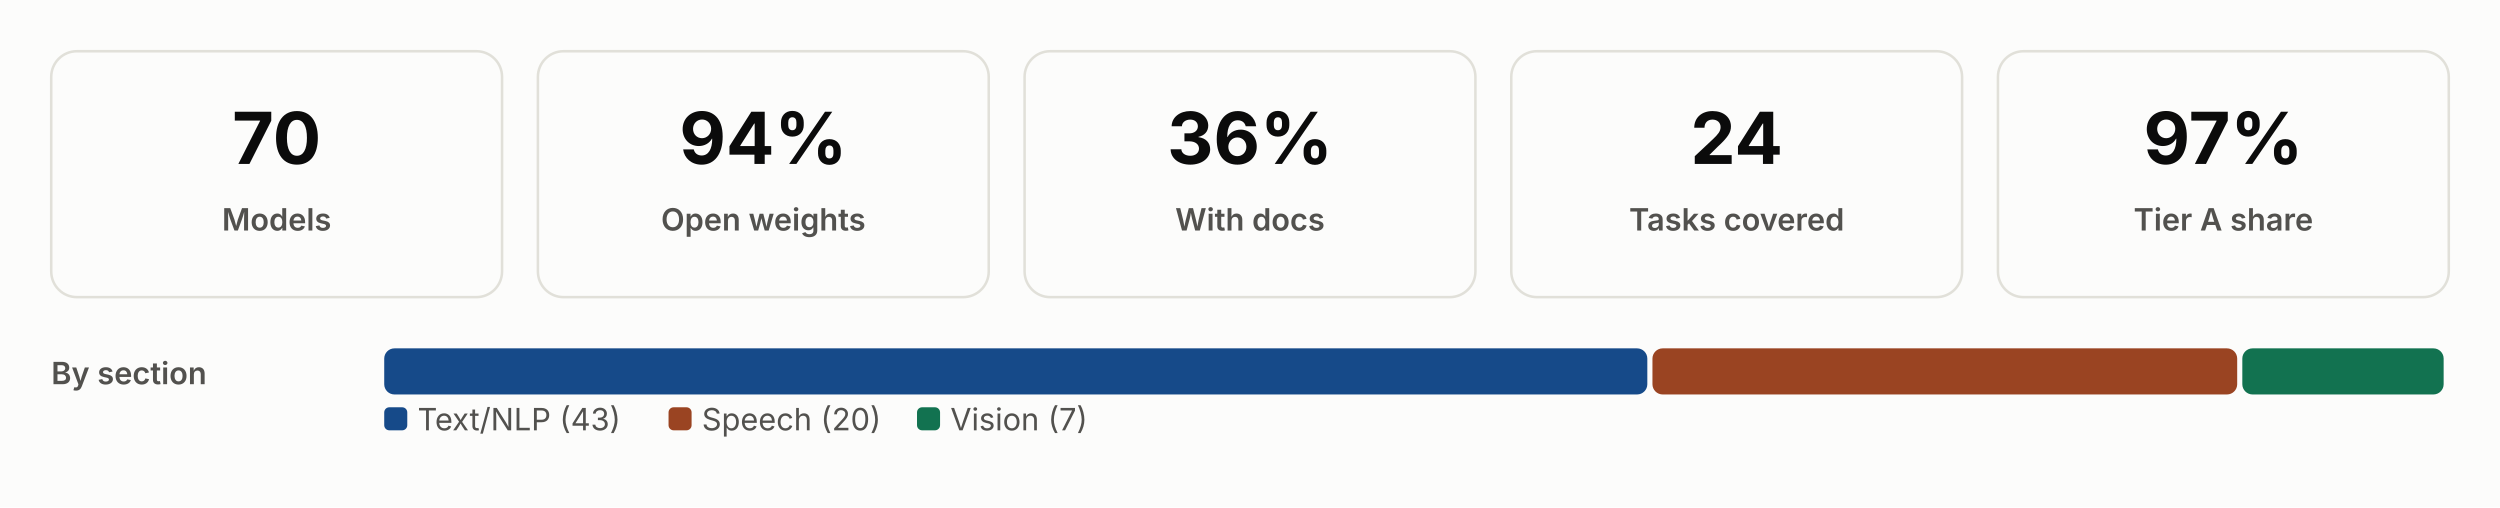
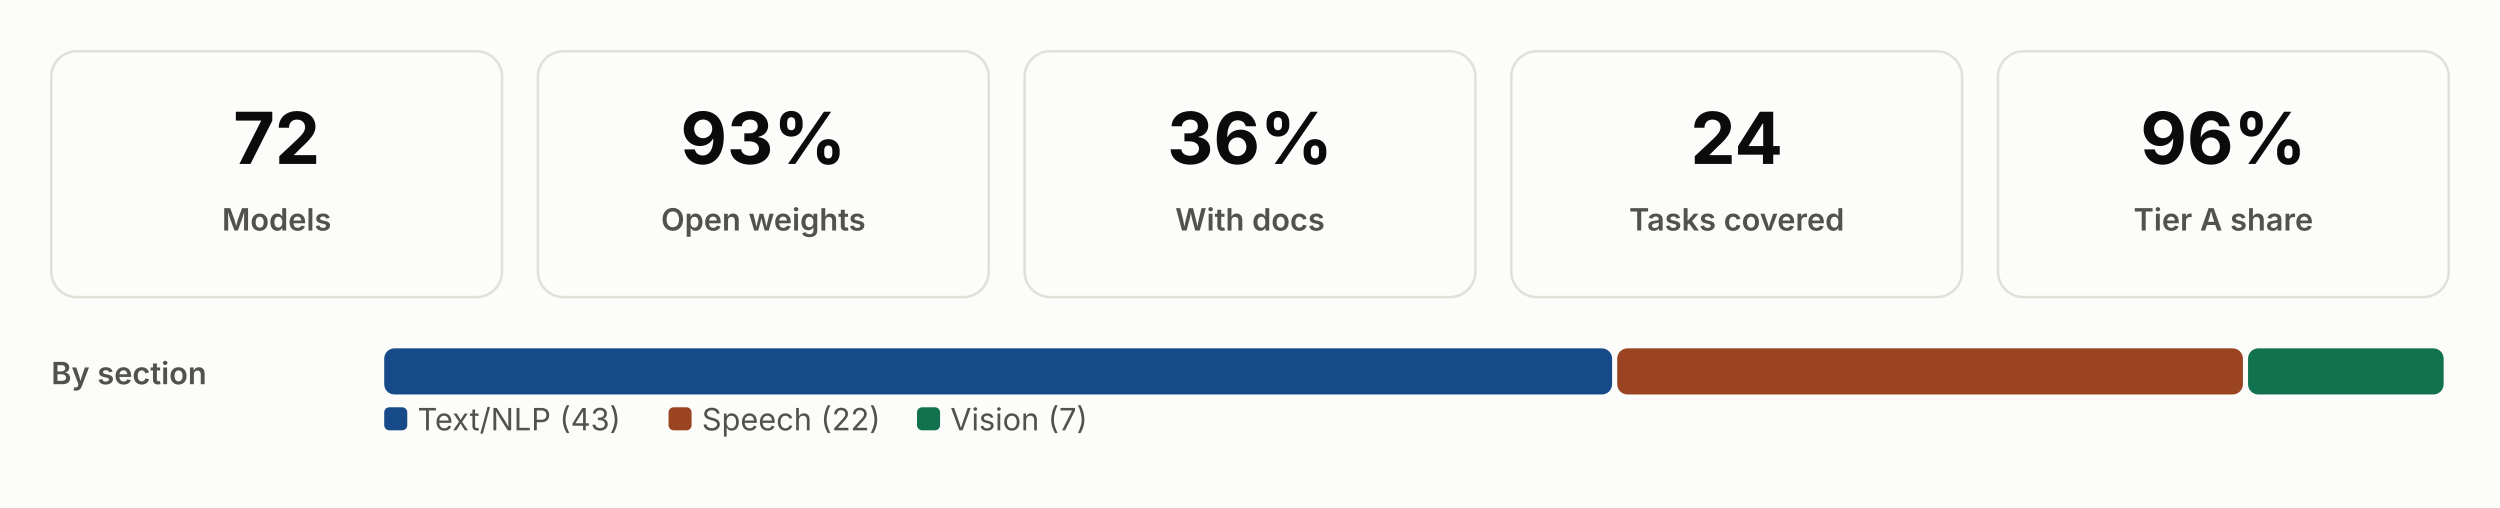
<svg xmlns="http://www.w3.org/2000/svg" width="976" height="198" viewBox="0 0 976 198">
  <rect width="976" height="198" fill="#fcfcfb" />
  <style>text{font-family:"Segoe UI",Inter,Arial,sans-serif;fill:#0b0b0b}.title{font-size:22px;font-weight:700}.sub{font-size:12px;fill:#52514e}.muted{font-size:11px;fill:#898781}.stat-label{font-size:12px;fill:#52514e;font-weight:600}.stat-value{font-size:28px;font-weight:700}.axis{font-size:12px;fill:#898781}.grid{stroke:#e1e0d9;stroke-width:1}.legend{font-size:12px;fill:#52514e}</style>
  <rect x="20" y="20" width="176" height="96" rx="10" fill="#fcfcfb" stroke="#e1e0d9" stroke-width="1" />
-   <text x="108.0" y="64" text-anchor="middle" class="stat-value" fill="#0b0b0b">70</text>
+   <text x="108.0" y="64" text-anchor="middle" class="stat-value" fill="#0b0b0b">72</text>
  <text x="108.0" y="90" text-anchor="middle" class="stat-label">Models</text>
  <rect x="210" y="20" width="176" height="96" rx="10" fill="#fcfcfb" stroke="#e1e0d9" stroke-width="1" />
-   <text x="298.0" y="64" text-anchor="middle" class="stat-value" fill="#0ca30c">94%</text>
+   <text x="298.0" y="64" text-anchor="middle" class="stat-value" fill="#0ca30c">93%</text>
  <text x="298.0" y="90" text-anchor="middle" class="stat-label">Open weights</text>
  <rect x="400" y="20" width="176" height="96" rx="10" fill="#fcfcfb" stroke="#e1e0d9" stroke-width="1" />
  <text x="488.0" y="64" text-anchor="middle" class="stat-value" fill="#0b0b0b">36%</text>
  <text x="488.0" y="90" text-anchor="middle" class="stat-label">With docs</text>
  <rect x="590" y="20" width="176" height="96" rx="10" fill="#fcfcfb" stroke="#e1e0d9" stroke-width="1" />
  <text x="678.0" y="64" text-anchor="middle" class="stat-value" fill="#0b0b0b">24</text>
  <text x="678.0" y="90" text-anchor="middle" class="stat-label">Tasks covered</text>
  <rect x="780" y="20" width="176" height="96" rx="10" fill="#fcfcfb" stroke="#e1e0d9" stroke-width="1" />
-   <text x="868.0" y="64" text-anchor="middle" class="stat-value" fill="#0b0b0b">97%</text>
+   <text x="868.0" y="64" text-anchor="middle" class="stat-value" fill="#0b0b0b">96%</text>
  <text x="868.0" y="90" text-anchor="middle" class="stat-label">Tier A share</text>
  <text x="20" y="150" class="stat-label">By section</text>
-   <rect x="150" y="136" width="493.114" height="18" rx="4" fill="#164a89" />
-   <rect x="645.114" y="136" width="228.286" height="18" rx="4" fill="#9a4422" />
-   <rect x="875.4" y="136" width="78.6" height="18" rx="4" fill="#127250" />
+   <rect x="150" y="136" width="479.361" height="18" rx="4" fill="#164a89" />
+   <rect x="631.361" y="136" width="244.278" height="18" rx="4" fill="#9a4422" />
+   <rect x="877.639" y="136" width="76.361" height="18" rx="4" fill="#127250" />
  <rect x="150" y="159" width="9" height="9" rx="2" fill="#164a89" />
  <text x="163" y="168" class="legend">Text/NLP (43)</text>
  <rect x="261" y="159" width="9" height="9" rx="2" fill="#9a4422" />
-   <text x="274" y="168" class="legend">Speech (20)</text>
+   <text x="274" y="168" class="legend">Speech (22)</text>
  <rect x="358" y="159" width="9" height="9" rx="2" fill="#127250" />
  <text x="371" y="168" class="legend">Vision (7)</text>
</svg>
